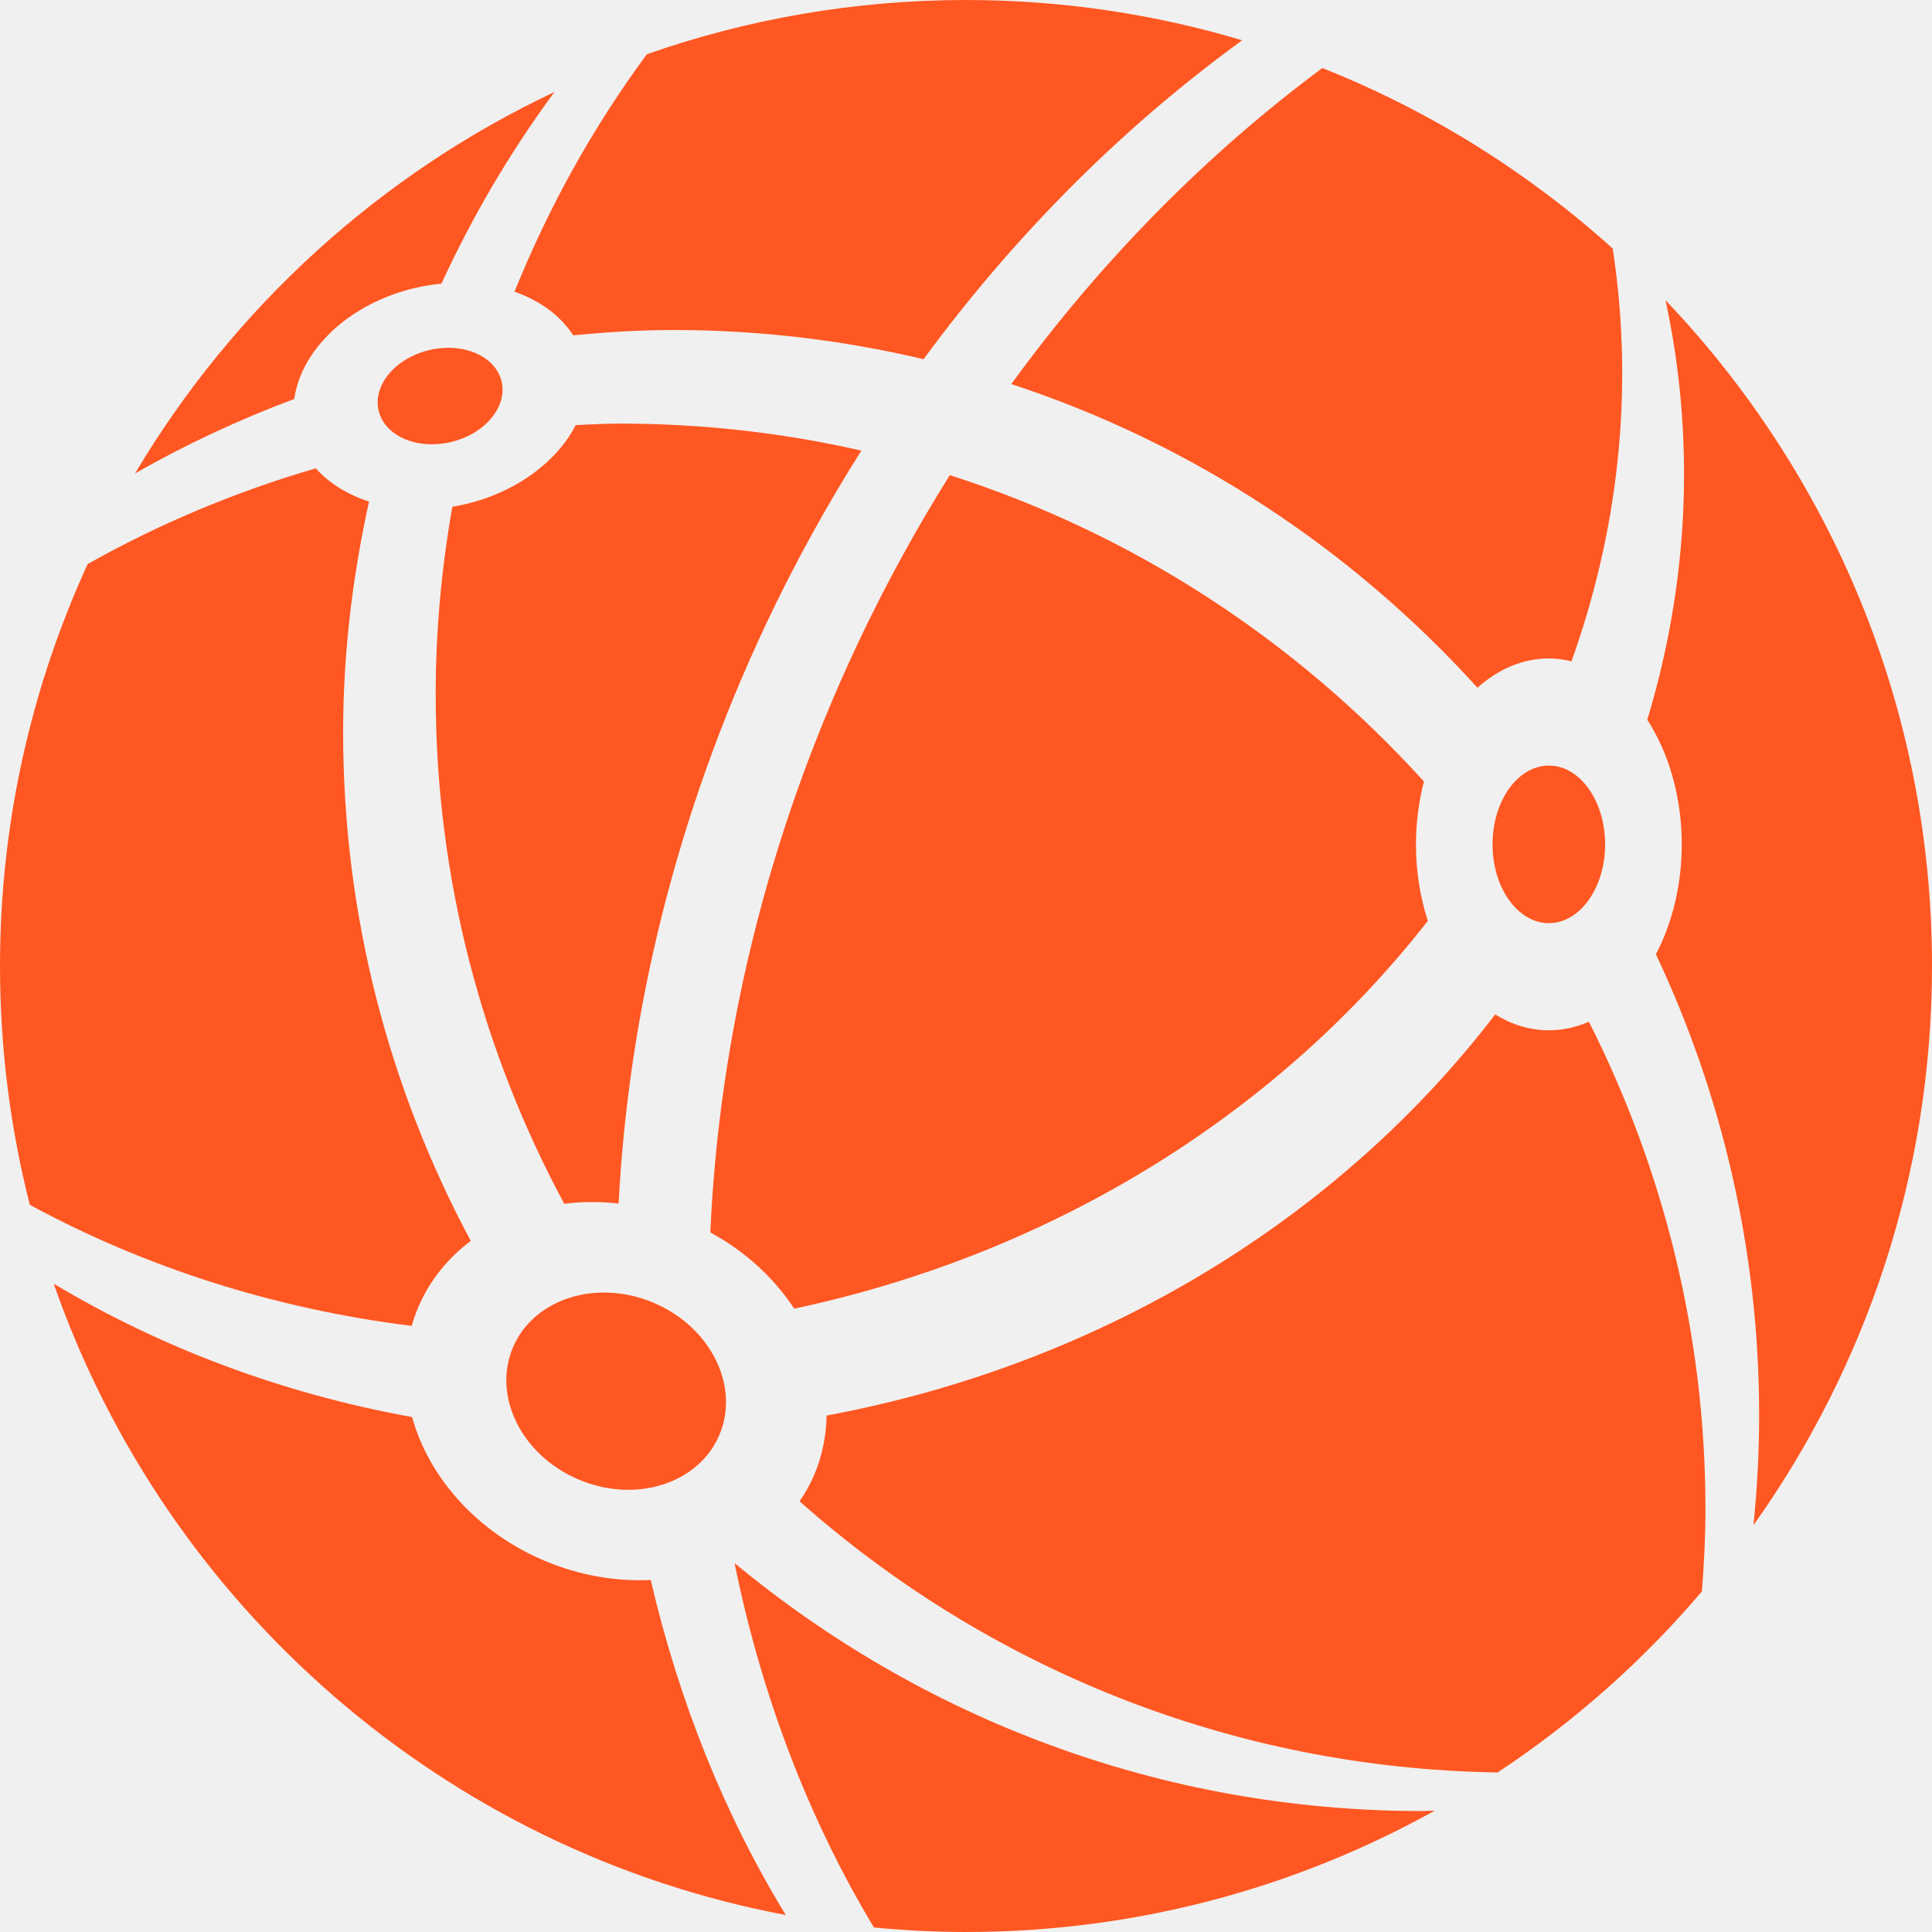
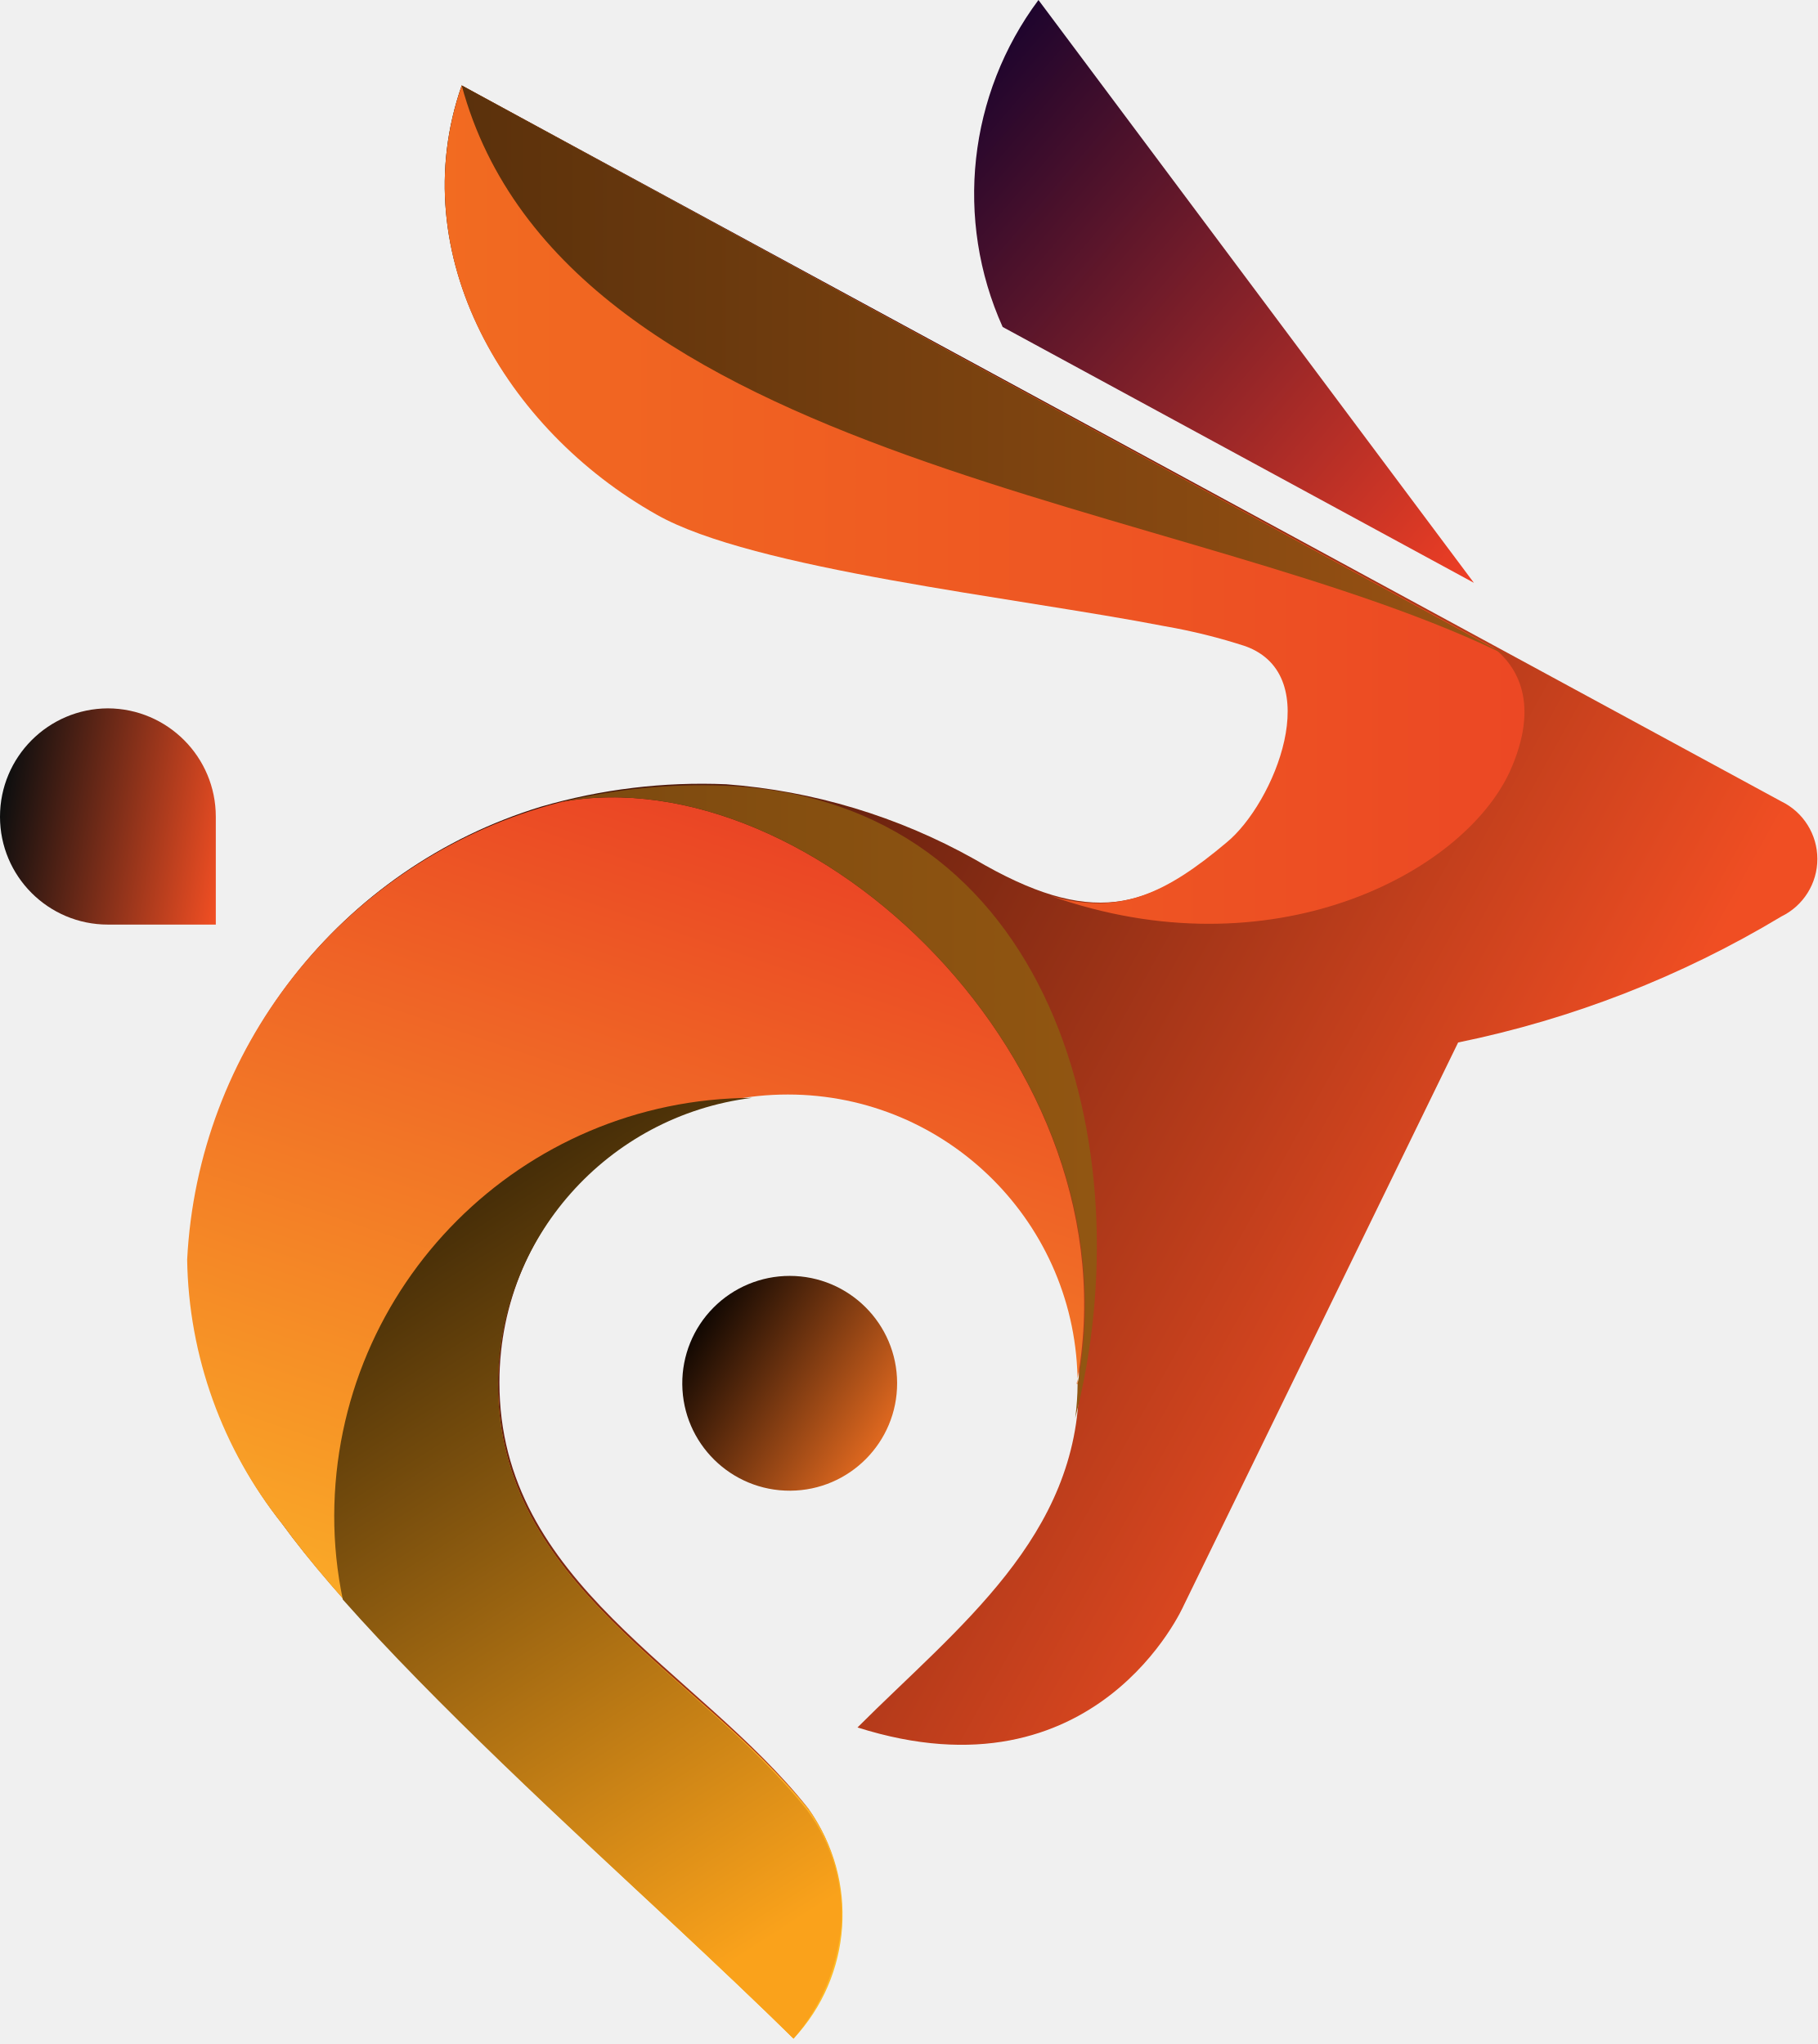
- <svg xmlns="http://www.w3.org/2000/svg" width="140" height="140" viewBox="0 0 140 140" fill="none">
-   <g clip-path="url(#clip0_109_2)">
-     <path d="M73.281 27.831C86.41 32.136 97.992 39.823 107.062 49.836C108.556 48.498 110.328 47.714 112.235 47.714C112.795 47.714 113.342 47.795 113.874 47.923C117.232 38.552 118.425 28.456 116.891 18.191C116.883 18.128 116.865 18.068 116.856 18.004C110.728 12.481 103.62 8.028 95.822 4.93C87.496 11.111 79.845 18.812 73.281 27.831Z" fill="#FF5722" />
-     <path d="M41.536 24.297C43.937 24.071 46.358 23.914 48.819 23.914C55.055 23.914 61.112 24.654 66.925 26.029C73.644 16.885 81.489 9.111 90.013 2.919C83.673 1.026 76.956 0 69.999 0C61.893 0 54.115 1.394 46.875 3.929C42.985 9.195 39.77 14.98 37.283 21.138C39.118 21.778 40.616 22.869 41.536 24.297Z" fill="#FF5722" />
-     <path d="M33.758 36.525C33.43 36.603 33.104 36.666 32.78 36.719C32.001 41.136 31.571 45.673 31.571 50.313C31.571 63.679 34.969 76.233 40.887 87.23C42.163 87.064 43.489 87.064 44.828 87.212C45.54 73.406 48.981 59.103 55.479 45.288C57.561 40.861 59.891 36.652 62.419 32.653C56.794 31.371 50.939 30.695 44.923 30.695C43.847 30.695 42.784 30.756 41.718 30.804C40.376 33.421 37.468 35.642 33.758 36.525Z" fill="#FF5722" />
-     <path d="M68.825 34.431C66.4 38.309 64.155 42.38 62.144 46.658C55.531 60.716 52.095 75.274 51.473 89.304C54.038 90.698 56.103 92.628 57.554 94.83C76.67 90.758 92.769 80.435 103.466 66.731C102.918 65.039 102.606 63.166 102.606 61.188C102.606 59.586 102.818 58.054 103.182 56.63C93.978 46.468 82.192 38.703 68.825 34.431Z" fill="#FF5722" />
-     <path d="M30.303 94.738C31.132 92.778 32.464 91.164 34.114 89.921C28.227 78.942 24.864 66.407 24.864 53.077C24.864 47.324 25.552 41.74 26.741 36.345C25.178 35.841 23.845 35.016 22.883 33.936C17.07 35.635 11.525 37.958 6.352 40.873C2.286 49.744 0 59.604 0 70.001C0 75.976 0.753 81.773 2.161 87.307C10.484 91.821 19.869 94.846 29.834 96.079C29.963 95.628 30.116 95.18 30.303 94.738Z" fill="#FF5722" />
-     <path d="M112.235 74.659C110.851 74.659 109.536 74.245 108.348 73.508C97.267 87.986 80.201 98.794 59.901 102.574C59.87 104.028 59.59 105.479 59.003 106.87C58.712 107.555 58.347 108.19 57.943 108.794C71.453 120.769 89.117 128.143 108.521 128.439C114.059 124.782 119.043 120.358 123.326 115.321C123.478 113.35 123.584 111.366 123.584 109.355C123.584 96.638 120.503 84.663 115.138 74.037C114.221 74.439 113.246 74.659 112.235 74.659Z" fill="#FF5722" />
-     <path d="M53.229 113.268C55.171 122.836 58.576 131.772 63.328 139.674C65.526 139.88 67.748 140 70.001 140C82.332 140 93.908 136.801 103.97 131.205C103.651 131.208 103.339 131.235 103.022 131.235C84.087 131.233 66.749 124.474 53.229 113.268Z" fill="#FF5722" />
-     <path d="M39.46 113.097C34.519 111.01 31.068 107.032 29.861 102.687C20.459 100.985 11.661 97.671 3.893 93.023C12.027 116.379 32.179 134.097 56.942 138.772C52.48 131.475 49.199 123.265 47.153 114.489C44.652 114.611 42.015 114.177 39.46 113.097Z" fill="#FF5722" />
-     <path d="M30.032 20.877C30.689 20.72 31.343 20.618 31.988 20.555C34.253 15.632 36.994 10.975 40.184 6.662C27.499 12.644 16.906 22.321 9.786 34.309C13.455 32.207 17.317 30.409 21.325 28.909C21.817 25.351 25.266 22.012 30.032 20.877Z" fill="#FF5722" />
-     <path d="M140 70.001C140 51.293 132.647 34.313 120.691 21.755C120.954 22.987 121.185 24.233 121.374 25.495C122.74 34.646 121.936 43.665 119.368 52.157C120.914 54.547 121.865 57.709 121.865 61.188C121.865 64.168 121.166 66.915 119.993 69.146C124.772 79.295 127.475 90.614 127.475 102.576C127.475 105.259 127.326 107.904 127.063 110.52C135.197 99.081 140 85.106 140 70.001Z" fill="#FF5722" />
-     <path d="M41.941 107.218C46.073 108.965 50.636 107.512 52.132 103.973C53.628 100.434 51.491 96.149 47.358 94.402C43.226 92.655 38.663 94.108 37.167 97.647C35.671 101.186 37.808 105.471 41.941 107.218Z" fill="#FF5722" />
-     <path d="M112.235 66.895C114.487 66.895 116.313 64.339 116.313 61.186C116.313 58.033 114.487 55.477 112.235 55.477C109.982 55.477 108.156 58.033 108.156 61.186C108.156 64.339 109.982 66.895 112.235 66.895Z" fill="#FF5722" />
-     <path d="M32.686 32.029C35.146 31.442 36.785 29.476 36.346 27.637C35.908 25.799 33.559 24.784 31.099 25.37C28.639 25.956 27 27.922 27.438 29.761C27.877 31.6 30.226 32.615 32.686 32.029Z" fill="#FF5722" />
+ <svg xmlns="http://www.w3.org/2000/svg" width="256" height="288" viewBox="0 0 256 288" fill="none">
+   <defs>
+     <linearGradient id="gradient_1" gradientUnits="userSpaceOnUse" x1="-11.219" y1="12" x2="70.781" y2="82">
+       <stop offset="0" stop-color="#0E002E" />
+       <stop offset="1" stop-color="#F03F24" />
+     </linearGradient>
+     <linearGradient id="gradient_2" gradientUnits="userSpaceOnUse" x1="-0.107" y1="6.226" x2="29.893" y2="25.226">
+       <stop offset="0" stop-color="#000000" />
+       <stop offset="0.34" stop-color="#52260B" />
+       <stop offset="1" stop-color="#F27122" />
+     </linearGradient>
+     <linearGradient id="gradient_3" gradientUnits="userSpaceOnUse" x1="-0.566" y1="80.961" x2="181.434" y2="181.961">
+       <stop offset="0" stop-color="#000000" />
+       <stop offset="1" stop-color="#F04E23" />
+     </linearGradient>
+     <linearGradient id="gradient_4" gradientUnits="userSpaceOnUse" x1="88.294" y1="5.621" x2="41.824" y2="142.687">
+       <stop offset="0" stop-color="#EA4425" />
+       <stop offset="1" stop-color="#FDBB27" />
+     </linearGradient>
+     <linearGradient id="gradient_5" gradientUnits="userSpaceOnUse" x1="-61.032" y1="59.05" x2="220.096" y2="59.05">
+       <stop offset="0" stop-color="#F47920" />
+       <stop offset="1" stop-color="#E93825" />
+     </linearGradient>
+     <linearGradient id="gradient_6" gradientUnits="userSpaceOnUse" x1="-211.922" y1="40.286" x2="360.086" y2="40.286">
+       <stop offset="0" stop-color="#000000" />
+       <stop offset="1" stop-color="#F5841F" />
+     </linearGradient>
+     <linearGradient id="gradient_7" gradientUnits="userSpaceOnUse" x1="15.921" y1="-34.687" x2="98.921" y2="94.313">
+       <stop offset="0" stop-color="#000000" />
+       <stop offset="1" stop-color="#FAA21B" />
+     </linearGradient>
+     <linearGradient id="gradient_8" gradientUnits="userSpaceOnUse" x1="-424.583" y1="44.587" x2="424.516" y2="44.587">
+       <stop offset="0" stop-color="#000000" />
+       <stop offset="1" stop-color="#F7921E" />
+     </linearGradient>
+     <linearGradient id="gradient_9" gradientUnits="userSpaceOnUse" x1="0.603" y1="12.644" x2="32.274" y2="18.293">
+       <stop offset="0" stop-color="#0F0F0F" />
+       <stop offset="1" stop-color="#F04E23" />
+     </linearGradient>
+   </defs>
+   <g>
+     <g>
+       <path d="M4.018 46.07C4.018 46.07 70.399 82.119 70.399 82.119C70.399 82.119 9.062 0 9.062 0C-0.852 13.305 -2.782 30.935 4.018 46.07C4.018 46.07 4.018 46.07 4.018 46.07Z" fill="url(#gradient_1)" transform="translate(137.219 0)" />
+       <path d="M15.133 0C23.473 0 30.24 6.748 30.265 15.088C30.289 23.428 23.562 30.215 15.222 30.265C6.882 30.314 0.075 23.607 0.001 15.267C-0.035 11.23 1.543 7.347 4.385 4.48C7.227 1.613 11.096 0 15.133 0C15.133 0 15.133 0 15.133 0Z" fill="url(#gradient_2)" transform="translate(96.107 179.774)" />
+       <path d="M224.364 100.883C227.466 102.392 229.434 105.538 229.434 108.987C229.434 112.436 227.466 115.583 224.364 117.092C210.305 125.552 194.907 131.556 178.832 134.847C178.832 134.847 140.16 214.208 140.16 214.208C140.16 214.208 127.92 242.052 94.225 231.359C108.348 217.235 125.431 204.456 125.431 182.733C125.431 160.186 107.154 141.909 84.607 141.909C62.061 141.909 43.783 160.186 43.783 182.733C43.783 211.115 71.761 223.086 87.297 242.792C94.295 252.697 93.368 266.156 85.078 275.007C65.776 255.907 28.449 223.692 13.115 202.573C4.731 191.926 0.119 178.798 0 165.247C1.509 135.707 21.35 110.274 49.635 101.623C58.103 99.156 66.917 98.088 75.73 98.462C88.017 99.393 99.953 102.997 110.702 109.021C127.18 118.706 135.183 116.15 146.55 106.6C153.275 101.085 160.606 83.128 149.24 78.958C145.524 77.745 141.725 76.801 137.874 76.133C116.755 72.031 79.832 68.13 66.247 60.395C44.658 48.491 30.13 23.943 38.47 0C38.47 0 224.364 100.883 224.364 100.883Z" fill="url(#gradient_3)" transform="translate(26.566 12.039)" />
+       <path d="M125.297 82.628C133.906 37.365 87.97 -5.813 52.728 0.644C52.728 0.644 55.082 0.106 55.082 0.106C53.199 0.509 51.383 0.98 49.635 1.518C21.35 10.169 1.509 35.602 0 65.142C0.214 78.732 4.947 91.865 13.451 102.468C28.785 123.587 66.112 155.802 85.414 174.902C93.704 166.051 94.631 152.592 87.634 142.687C71.761 123.048 43.783 111.01 43.783 82.695C43.783 60.149 62.061 41.871 84.607 41.871C107.154 41.871 125.431 60.149 125.431 82.695C125.431 82.695 125.297 82.628 125.297 82.628Z" fill="url(#gradient_4)" transform="translate(26.364 112.346)" />
+       <path d="M143.626 76.94L143.626 76.94C143.626 76.94 147.662 79.16 147.662 79.16C151.024 81.783 154.387 87.028 150.016 96.713C143.29 111.173 116.388 125.162 85.383 114.2C95.068 117.024 101.659 113.796 110.133 106.667C116.859 101.152 124.189 83.195 112.823 79.025C109.107 77.813 105.309 76.869 101.457 76.2C80.339 72.098 43.416 68.197 29.83 60.463C8.577 48.491 -5.95 23.943 2.39 0C2.39 0 143.626 76.94 143.626 76.94Z" fill="url(#gradient_5)" transform="translate(62.646 12.039)" />
+       <path d="M0 0C14.594 53.804 103.439 58.243 147.962 80.707C147.962 80.707 0 0 0 0Z" fill="url(#gradient_6)" transform="translate(65.036 12.039)" />
+       <path d="M66.583 100.345C51.047 80.707 23.069 68.668 23.069 40.353C23.148 19.817 38.47 2.537 58.849 0C26.393 0.111 0.111 26.393 9.53674e-05 58.849C-0.007 62.825 0.399 66.792 1.211 70.685C14.057 85.213 32.619 102.363 48.29 116.89C54.41 122.607 60.059 127.987 64.7 132.56C68.561 128.086 70.915 122.509 71.425 116.621C71.425 116.621 71.425 116.621 71.425 116.621C71.793 110.793 70.077 105.024 66.583 100.345C66.583 100.345 66.583 100.345 66.583 100.345Z" fill="url(#gradient_7)" transform="translate(47.079 154.688)" />
+       <path d="M72.367 89.177C72.579 87.572 72.692 85.954 72.703 84.335C81.177 39.072 35.242 -4.106 0 2.35C7.525 0.532 15.265 -0.238 23.001 0.064C69.206 1.947 82.119 51.312 72.367 89.177Z" fill="url(#gradient_8)" transform="translate(79.092 110.639)" />
+       <path d="M15.2 0C15.2 0 15.2 0 15.2 0C23.605 0.037 30.399 6.861 30.399 15.267C30.399 15.267 30.399 30.467 30.399 30.467C30.399 30.467 15.2 30.467 15.2 30.467C6.805 30.467 0 23.662 0 15.267C0 15.267 0 15.267 0 15.267C0 6.861 6.794 0.037 15.2 0C15.2 0 15.2 0 15.2 0Z" fill="url(#gradient_9)" transform="translate(0 99.807)" />
+     </g>
  </g>
-   <defs>
-     <clipPath id="clip0_109_2">
-       <rect width="140" height="140" fill="white" />
-     </clipPath>
-   </defs>
</svg>
